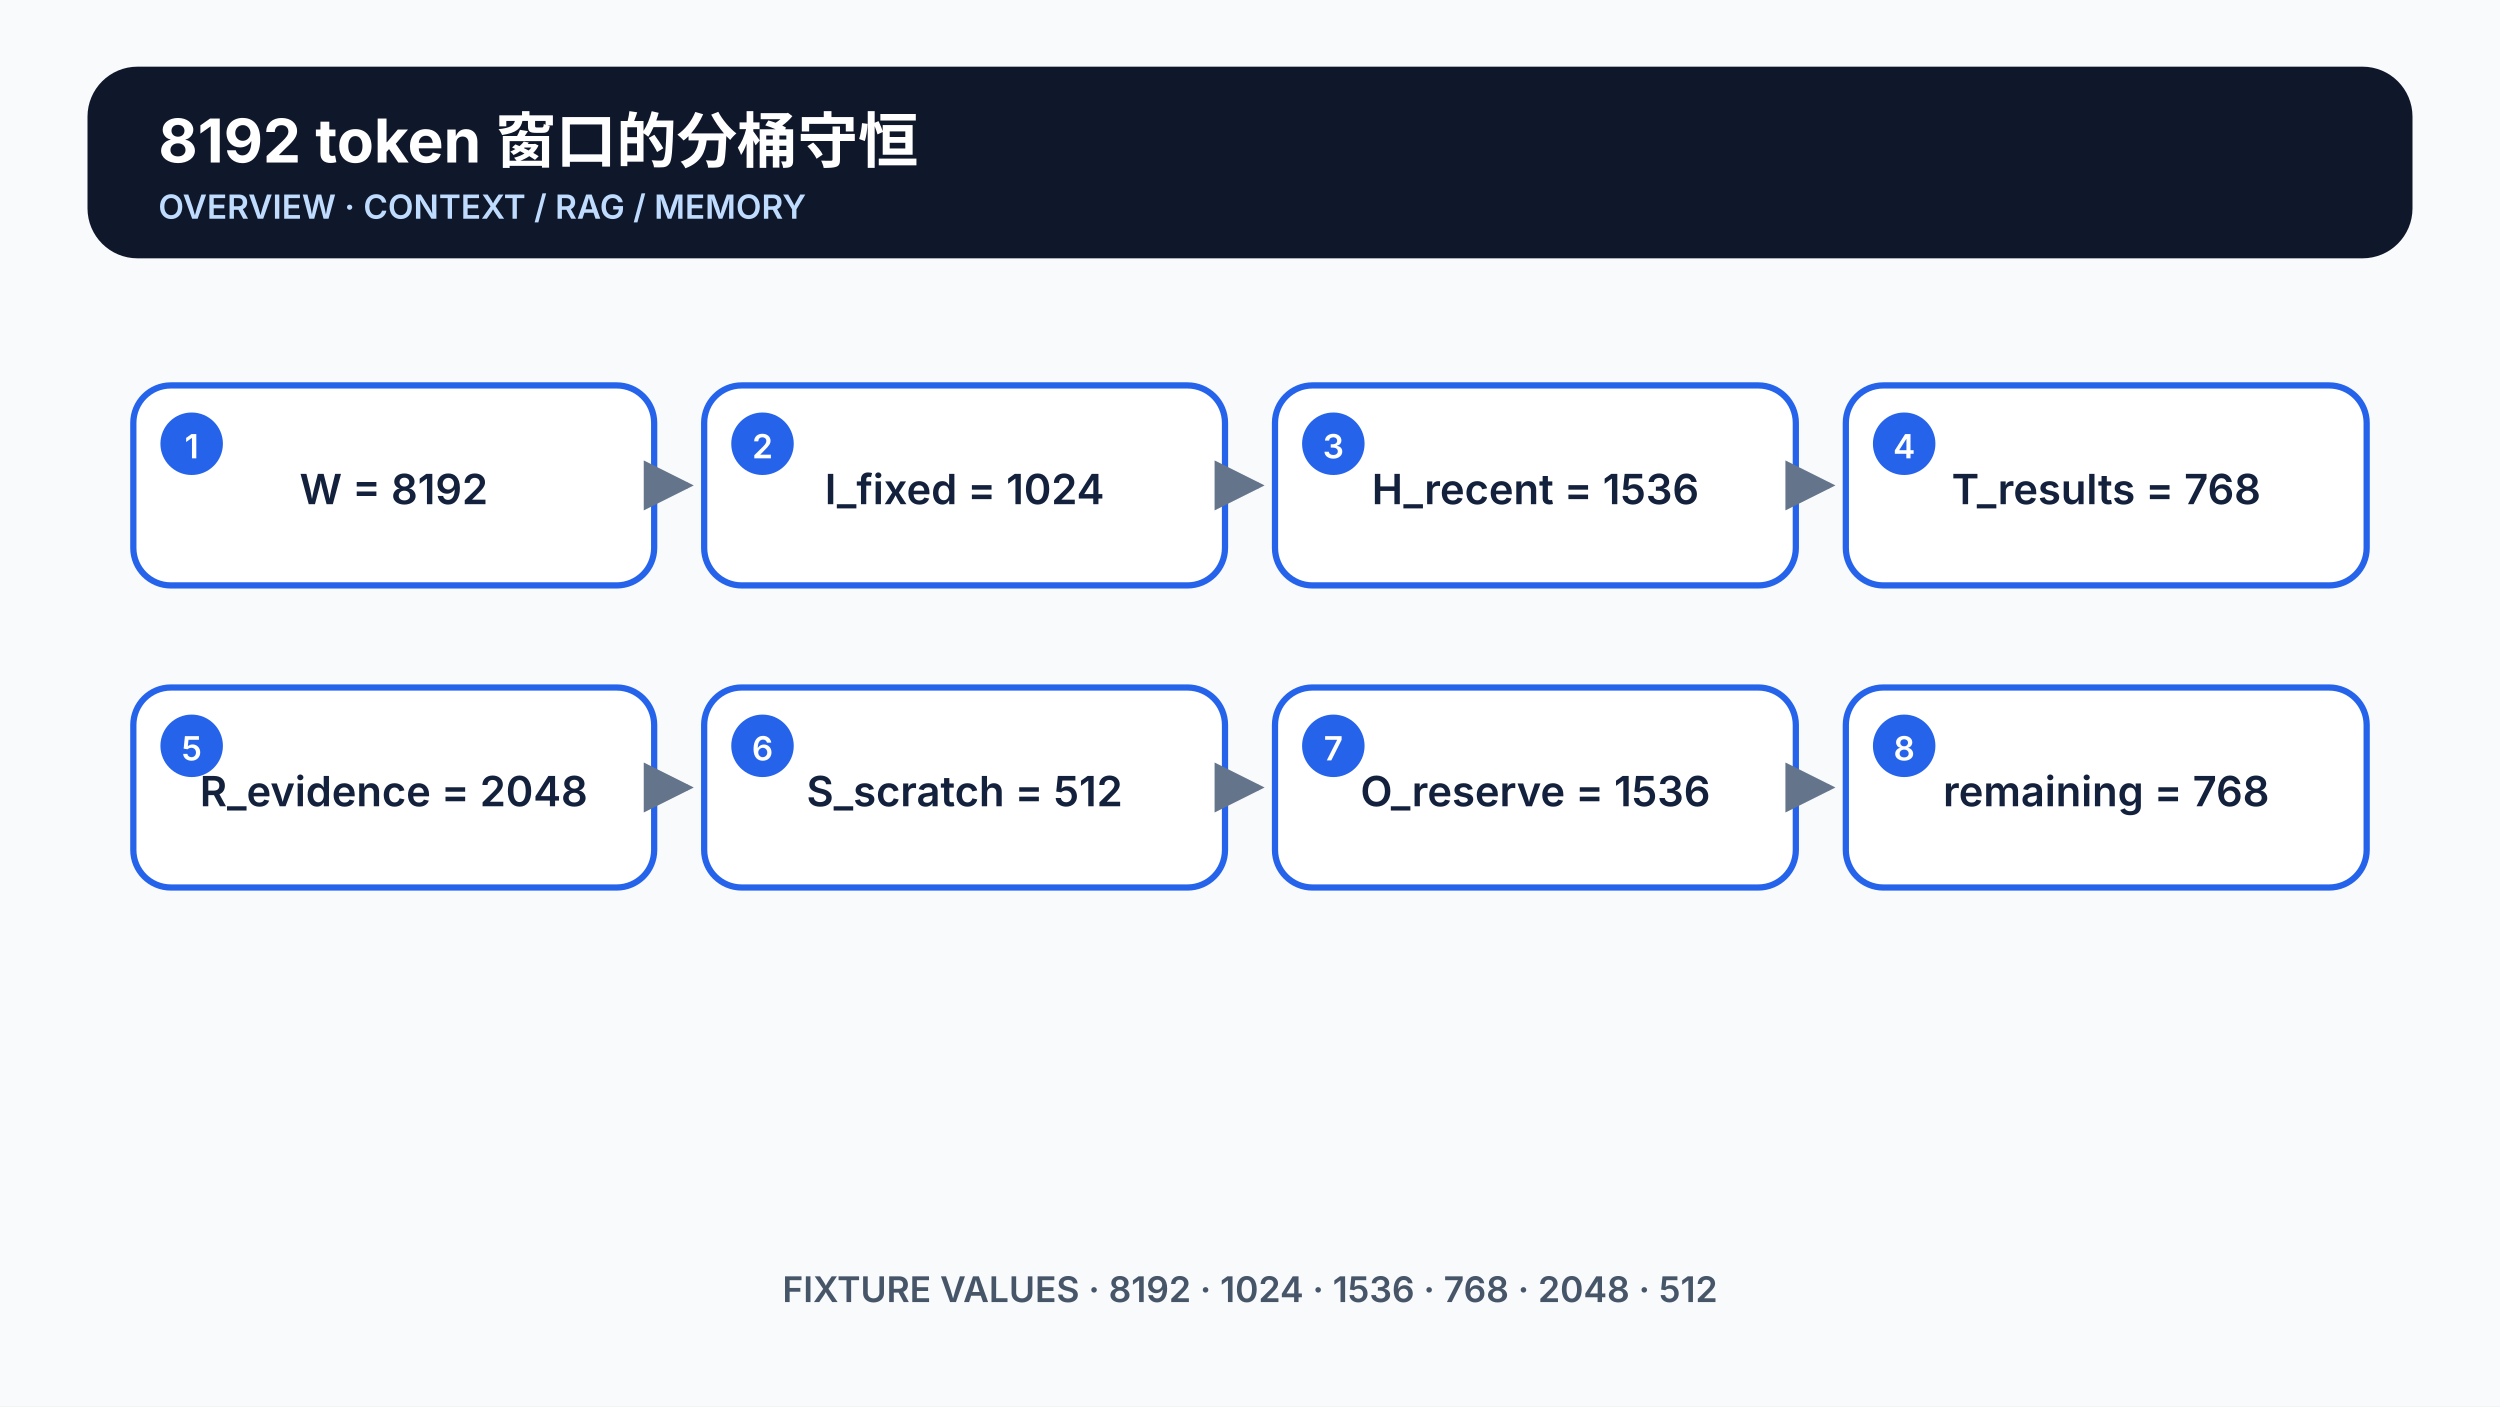
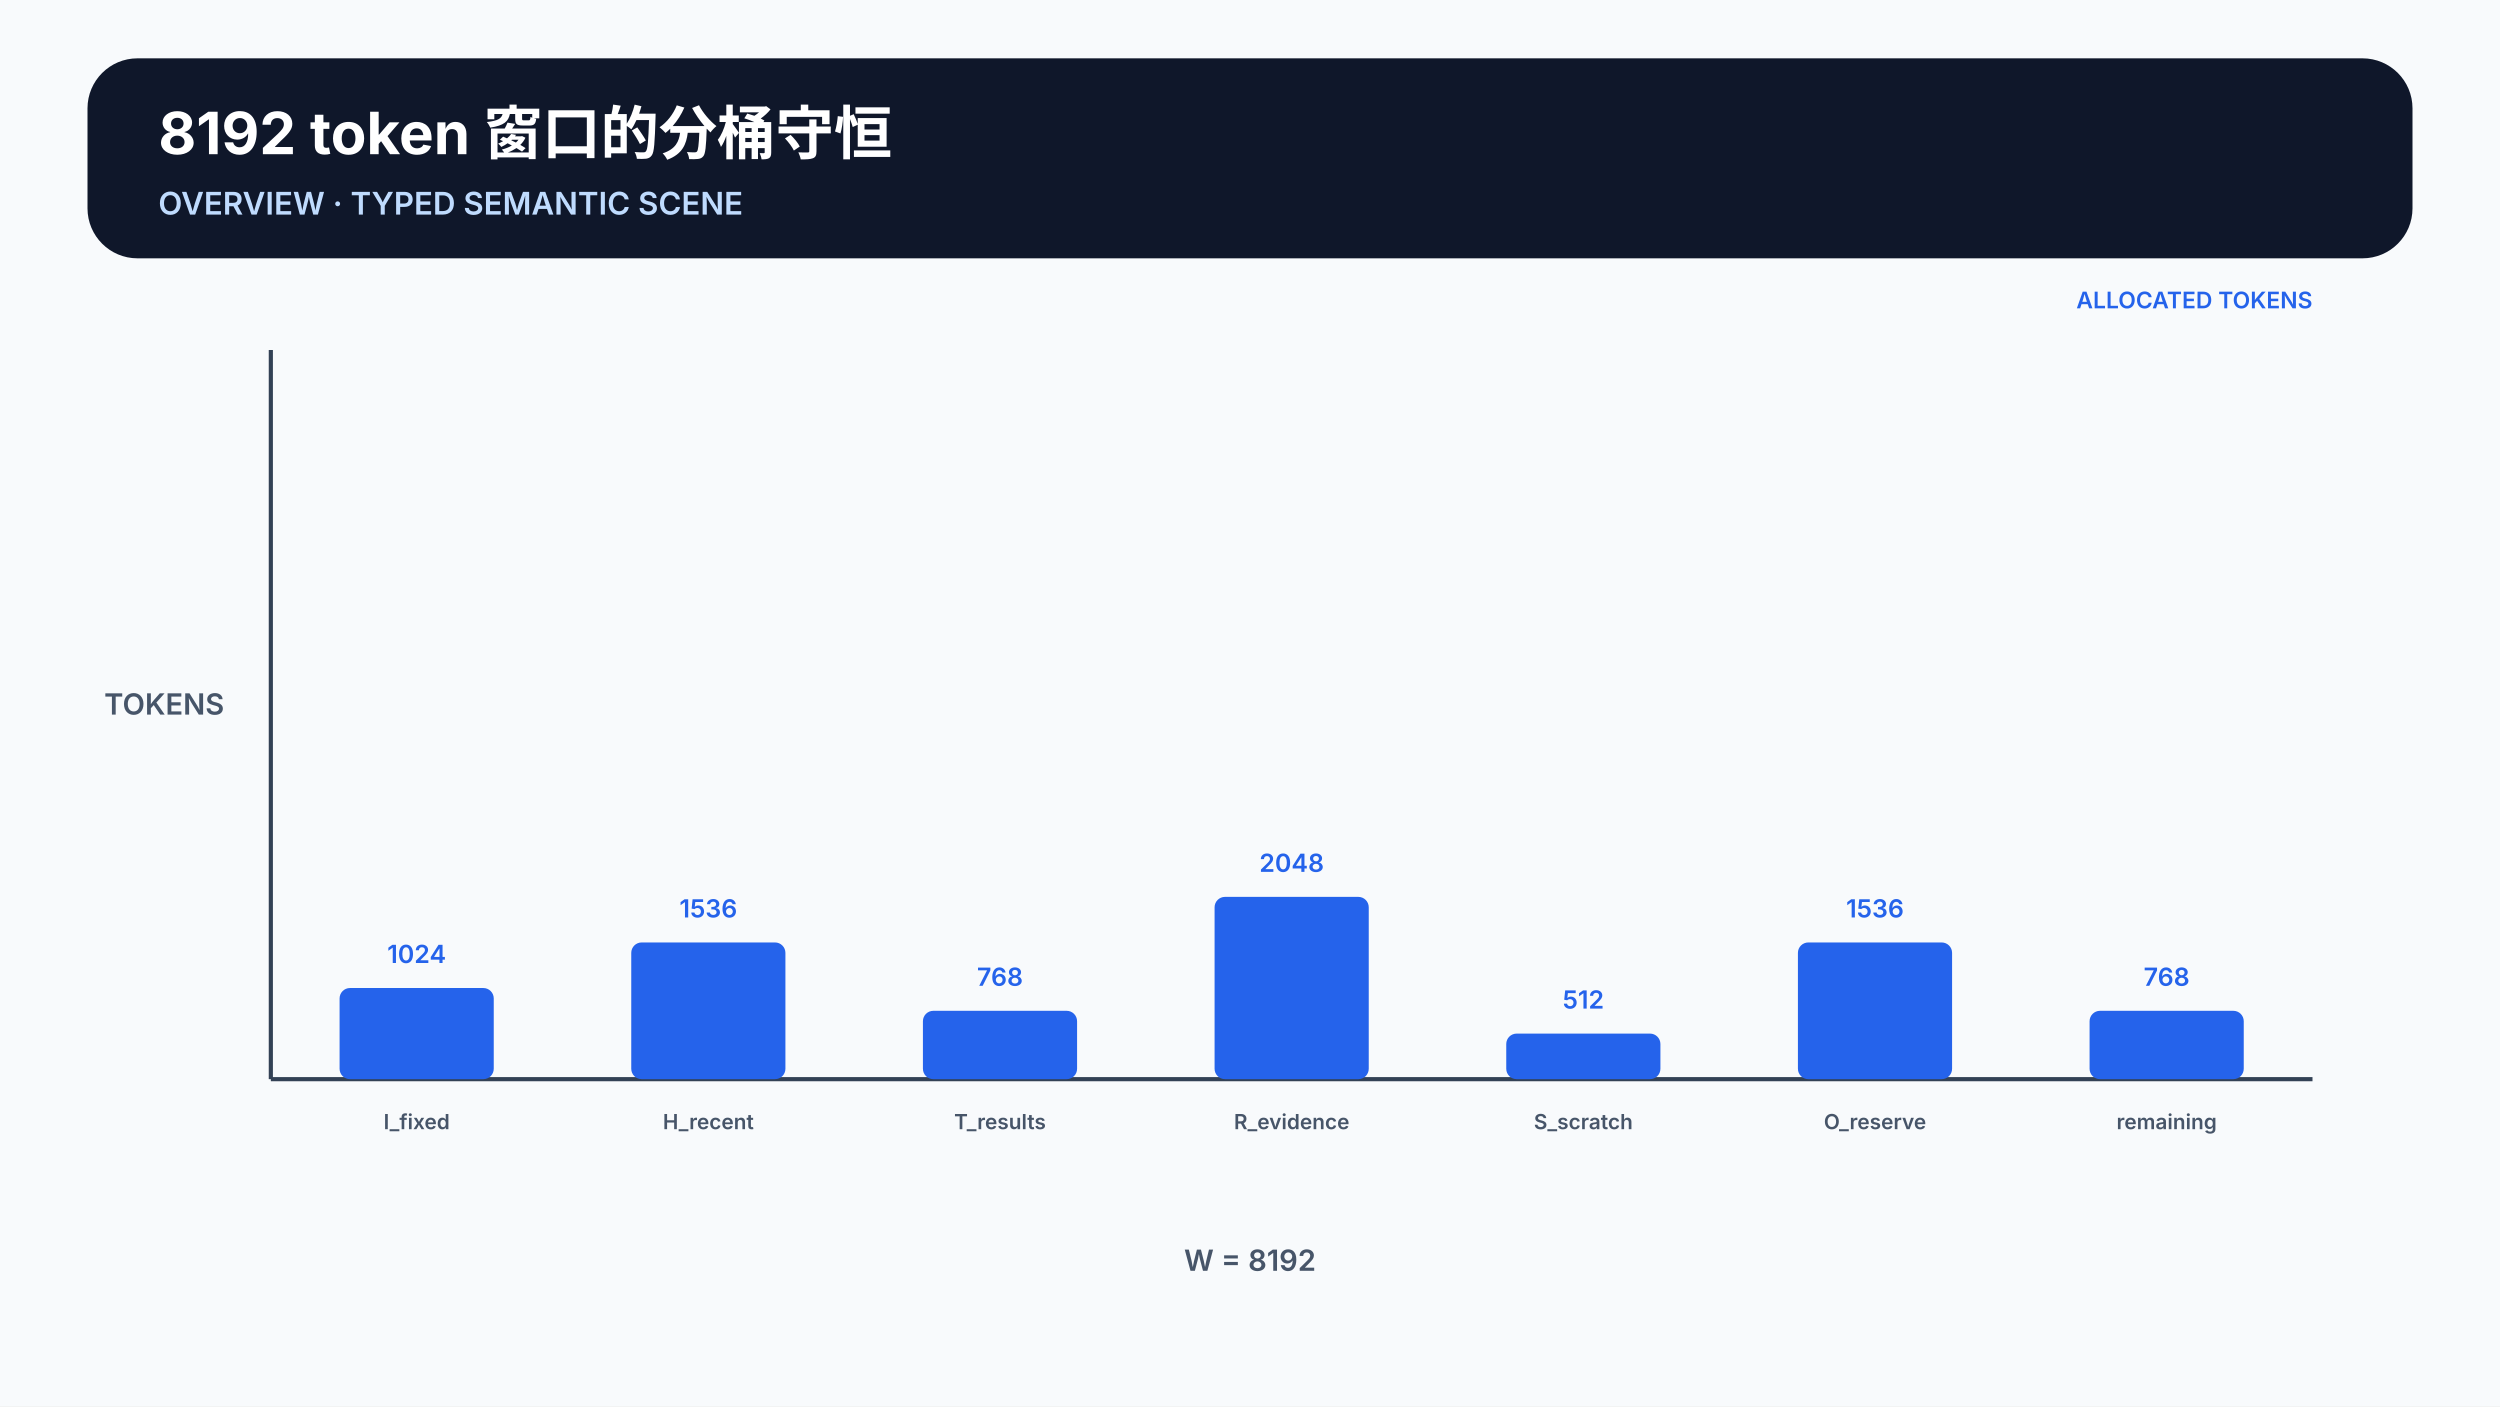
<svg xmlns="http://www.w3.org/2000/svg" width="1200" height="675" viewBox="0 0 1200 675" role="img" aria-labelledby="visual-context-02-token-budget-title visual-context-02-token-budget-desc">
  <defs>
-     <marker id="arrow" markerWidth="8" markerHeight="8" refX="7" refY="4" orient="auto">
+     <marker id="visual-context-02-token-budget-arrow" markerWidth="8" markerHeight="8" refX="7" refY="4" orient="auto">
      <path d="M0 0 L8 4 L0 8 Z" fill="#64748b" />
    </marker>
  </defs>
  <rect x="0" y="0" width="1200" height="675" fill="#f8fafc" />
-   <rect x="42" y="32" width="1116" height="92" rx="24" fill="#0f172a" />
-   <text x="76" y="78" font-family="Inter, Arial, sans-serif" font-size="29" font-weight="700" fill="#ffffff">8192 token 窗口的分桶守恒</text>
-   <text x="76" y="105" font-family="Inter, Arial, sans-serif" font-size="16" font-weight="600" fill="#bfdbfe">OVERVIEW · CONTEXT / RAG / MEMORY</text>
-   <rect x="64" y="185" width="250" height="96" rx="18" fill="#ffffff" stroke="#2563eb" stroke-width="3" />
-   <circle cx="92" cy="213" r="15" fill="#2563eb" />
-   <text x="92" y="220" font-family="Inter, Arial, sans-serif" font-size="16" font-weight="600" fill="#ffffff" text-anchor="middle">1</text>
-   <text x="189" y="242" font-family="Inter, Arial, sans-serif" font-size="20" font-weight="600" fill="#14213d" text-anchor="middle">W = 8192</text>
-   <rect x="338" y="185" width="250" height="96" rx="18" fill="#ffffff" stroke="#2563eb" stroke-width="3" />
-   <circle cx="366" cy="213" r="15" fill="#2563eb" />
-   <text x="366" y="220" font-family="Inter, Arial, sans-serif" font-size="16" font-weight="600" fill="#ffffff" text-anchor="middle">2</text>
-   <text x="463" y="242" font-family="Inter, Arial, sans-serif" font-size="20" font-weight="600" fill="#14213d" text-anchor="middle">I_fixed = 1024</text>
-   <line x1="321" y1="233" x2="330" y2="233" stroke="#64748b" stroke-width="3" marker-end="url(#arrow)" />
-   <rect x="612" y="185" width="250" height="96" rx="18" fill="#ffffff" stroke="#2563eb" stroke-width="3" />
-   <circle cx="640" cy="213" r="15" fill="#2563eb" />
-   <text x="640" y="220" font-family="Inter, Arial, sans-serif" font-size="16" font-weight="600" fill="#ffffff" text-anchor="middle">3</text>
-   <text x="737" y="242" font-family="Inter, Arial, sans-serif" font-size="20" font-weight="600" fill="#14213d" text-anchor="middle">H_recent = 1536</text>
-   <line x1="595" y1="233" x2="604" y2="233" stroke="#64748b" stroke-width="3" marker-end="url(#arrow)" />
-   <rect x="886" y="185" width="250" height="96" rx="18" fill="#ffffff" stroke="#2563eb" stroke-width="3" />
-   <circle cx="914" cy="213" r="15" fill="#2563eb" />
-   <text x="914" y="220" font-family="Inter, Arial, sans-serif" font-size="16" font-weight="600" fill="#ffffff" text-anchor="middle">4</text>
-   <text x="1011" y="242" font-family="Inter, Arial, sans-serif" font-size="20" font-weight="600" fill="#14213d" text-anchor="middle">T_results = 768</text>
-   <line x1="869" y1="233" x2="878" y2="233" stroke="#64748b" stroke-width="3" marker-end="url(#arrow)" />
-   <rect x="64" y="330" width="250" height="96" rx="18" fill="#ffffff" stroke="#2563eb" stroke-width="3" />
-   <circle cx="92" cy="358" r="15" fill="#2563eb" />
-   <text x="92" y="365" font-family="Inter, Arial, sans-serif" font-size="16" font-weight="600" fill="#ffffff" text-anchor="middle">5</text>
-   <text x="189" y="387" font-family="Inter, Arial, sans-serif" font-size="20" font-weight="600" fill="#14213d" text-anchor="middle">R_evidence = 2048</text>
-   <rect x="338" y="330" width="250" height="96" rx="18" fill="#ffffff" stroke="#2563eb" stroke-width="3" />
-   <circle cx="366" cy="358" r="15" fill="#2563eb" />
-   <text x="366" y="365" font-family="Inter, Arial, sans-serif" font-size="16" font-weight="600" fill="#ffffff" text-anchor="middle">6</text>
-   <text x="463" y="387" font-family="Inter, Arial, sans-serif" font-size="20" font-weight="600" fill="#14213d" text-anchor="middle">S_scratch = 512</text>
-   <line x1="321" y1="378" x2="330" y2="378" stroke="#64748b" stroke-width="3" marker-end="url(#arrow)" />
-   <rect x="612" y="330" width="250" height="96" rx="18" fill="#ffffff" stroke="#2563eb" stroke-width="3" />
-   <circle cx="640" cy="358" r="15" fill="#2563eb" />
-   <text x="640" y="365" font-family="Inter, Arial, sans-serif" font-size="16" font-weight="600" fill="#ffffff" text-anchor="middle">7</text>
-   <text x="737" y="387" font-family="Inter, Arial, sans-serif" font-size="20" font-weight="600" fill="#14213d" text-anchor="middle">O_reserve = 1536</text>
-   <line x1="595" y1="378" x2="604" y2="378" stroke="#64748b" stroke-width="3" marker-end="url(#arrow)" />
-   <rect x="886" y="330" width="250" height="96" rx="18" fill="#ffffff" stroke="#2563eb" stroke-width="3" />
-   <circle cx="914" cy="358" r="15" fill="#2563eb" />
-   <text x="914" y="365" font-family="Inter, Arial, sans-serif" font-size="16" font-weight="600" fill="#ffffff" text-anchor="middle">8</text>
-   <text x="1011" y="387" font-family="Inter, Arial, sans-serif" font-size="20" font-weight="600" fill="#14213d" text-anchor="middle">remaining = 768</text>
-   <line x1="869" y1="378" x2="878" y2="378" stroke="#64748b" stroke-width="3" marker-end="url(#arrow)" />
-   <text x="600" y="625" font-family="Inter, Arial, sans-serif" font-size="17" font-weight="600" fill="#475569" text-anchor="middle">FIXTURE VALUES · 8192 · 1024 · 1536 · 768 · 2048 · 512</text>
+   <rect x="42" y="28" width="1116" height="96" rx="24" fill="#0f172a" />
+   <text x="76" y="74" font-family="Inter, Arial, sans-serif" font-size="28" font-weight="700" fill="#ffffff" text-anchor="start">8192 token 窗口的分桶守恒</text>
+   <text x="76" y="103" font-family="Inter, Arial, sans-serif" font-size="15" font-weight="600" fill="#bfdbfe" text-anchor="start">OVERVIEW · TYPED SEMANTIC SCENE</text>
+   <line id="visual-context-02-token-budget-axis-y" x1="130" y1="168" x2="130" y2="518" stroke="#334155" stroke-width="2" />
+   <line id="visual-context-02-token-budget-axis-x" x1="130" y1="518" x2="1110" y2="518" stroke="#334155" stroke-width="2" />
+   <text x="50" y="343" font-family="Inter, Arial, sans-serif" font-size="14" font-weight="600" fill="#475569" text-anchor="start">TOKENS</text>
+   <rect id="visual-context-02-token-budget-point-allocation-fixed" data-row="allocation" data-index="fixed" data-value="1024" x="163" y="474.25" width="74" height="43.75" rx="5" fill="#2563eb" />
+   <text x="200" y="542" font-family="Inter, Arial, sans-serif" font-size="10" font-weight="600" fill="#475569" text-anchor="middle">I_fixed</text>
+   <text x="200" y="462.25" font-family="Inter, Arial, sans-serif" font-size="12" font-weight="600" fill="#2563eb" text-anchor="middle">1024</text>
+   <rect id="visual-context-02-token-budget-point-allocation-history" data-row="allocation" data-index="history" data-value="1536" x="303" y="452.375" width="74" height="65.625" rx="5" fill="#2563eb" />
+   <text x="340" y="542" font-family="Inter, Arial, sans-serif" font-size="10" font-weight="600" fill="#475569" text-anchor="middle">H_recent</text>
+   <text x="340" y="440.375" font-family="Inter, Arial, sans-serif" font-size="12" font-weight="600" fill="#2563eb" text-anchor="middle">1536</text>
+   <rect id="visual-context-02-token-budget-point-allocation-tools" data-row="allocation" data-index="tools" data-value="768" x="443" y="485.188" width="74" height="32.812" rx="5" fill="#2563eb" />
+   <text x="480" y="542" font-family="Inter, Arial, sans-serif" font-size="10" font-weight="600" fill="#475569" text-anchor="middle">T_results</text>
+   <text x="480" y="473.188" font-family="Inter, Arial, sans-serif" font-size="12" font-weight="600" fill="#2563eb" text-anchor="middle">768</text>
+   <rect id="visual-context-02-token-budget-point-allocation-evidence" data-row="allocation" data-index="evidence" data-value="2048" x="583" y="430.5" width="74" height="87.5" rx="5" fill="#2563eb" />
+   <text x="620" y="542" font-family="Inter, Arial, sans-serif" font-size="10" font-weight="600" fill="#475569" text-anchor="middle">R_evidence</text>
+   <text x="620" y="418.5" font-family="Inter, Arial, sans-serif" font-size="12" font-weight="600" fill="#2563eb" text-anchor="middle">2048</text>
+   <rect id="visual-context-02-token-budget-point-allocation-scratch" data-row="allocation" data-index="scratch" data-value="512" x="723" y="496.125" width="74" height="21.875" rx="5" fill="#2563eb" />
+   <text x="760" y="542" font-family="Inter, Arial, sans-serif" font-size="10" font-weight="600" fill="#475569" text-anchor="middle">S_scratch</text>
+   <text x="760" y="484.125" font-family="Inter, Arial, sans-serif" font-size="12" font-weight="600" fill="#2563eb" text-anchor="middle">512</text>
+   <rect id="visual-context-02-token-budget-point-allocation-output" data-row="allocation" data-index="output" data-value="1536" x="863" y="452.375" width="74" height="65.625" rx="5" fill="#2563eb" />
+   <text x="900" y="542" font-family="Inter, Arial, sans-serif" font-size="10" font-weight="600" fill="#475569" text-anchor="middle">O_reserve</text>
+   <text x="900" y="440.375" font-family="Inter, Arial, sans-serif" font-size="12" font-weight="600" fill="#2563eb" text-anchor="middle">1536</text>
+   <rect id="visual-context-02-token-budget-point-allocation-remaining" data-row="allocation" data-index="remaining" data-value="768" x="1003" y="485.188" width="74" height="32.812" rx="5" fill="#2563eb" />
+   <text x="1040" y="542" font-family="Inter, Arial, sans-serif" font-size="10" font-weight="600" fill="#475569" text-anchor="middle">remaining</text>
+   <text x="1040" y="473.188" font-family="Inter, Arial, sans-serif" font-size="12" font-weight="600" fill="#2563eb" text-anchor="middle">768</text>
+   <text x="1110" y="148" font-family="Inter, Arial, sans-serif" font-size="11" font-weight="600" fill="#2563eb" text-anchor="end">ALLOCATED TOKENS</text>
+   <text x="600" y="610" font-family="Inter, Arial, sans-serif" font-size="14" font-weight="600" fill="#475569" text-anchor="middle">W = 8192</text>
</svg>
